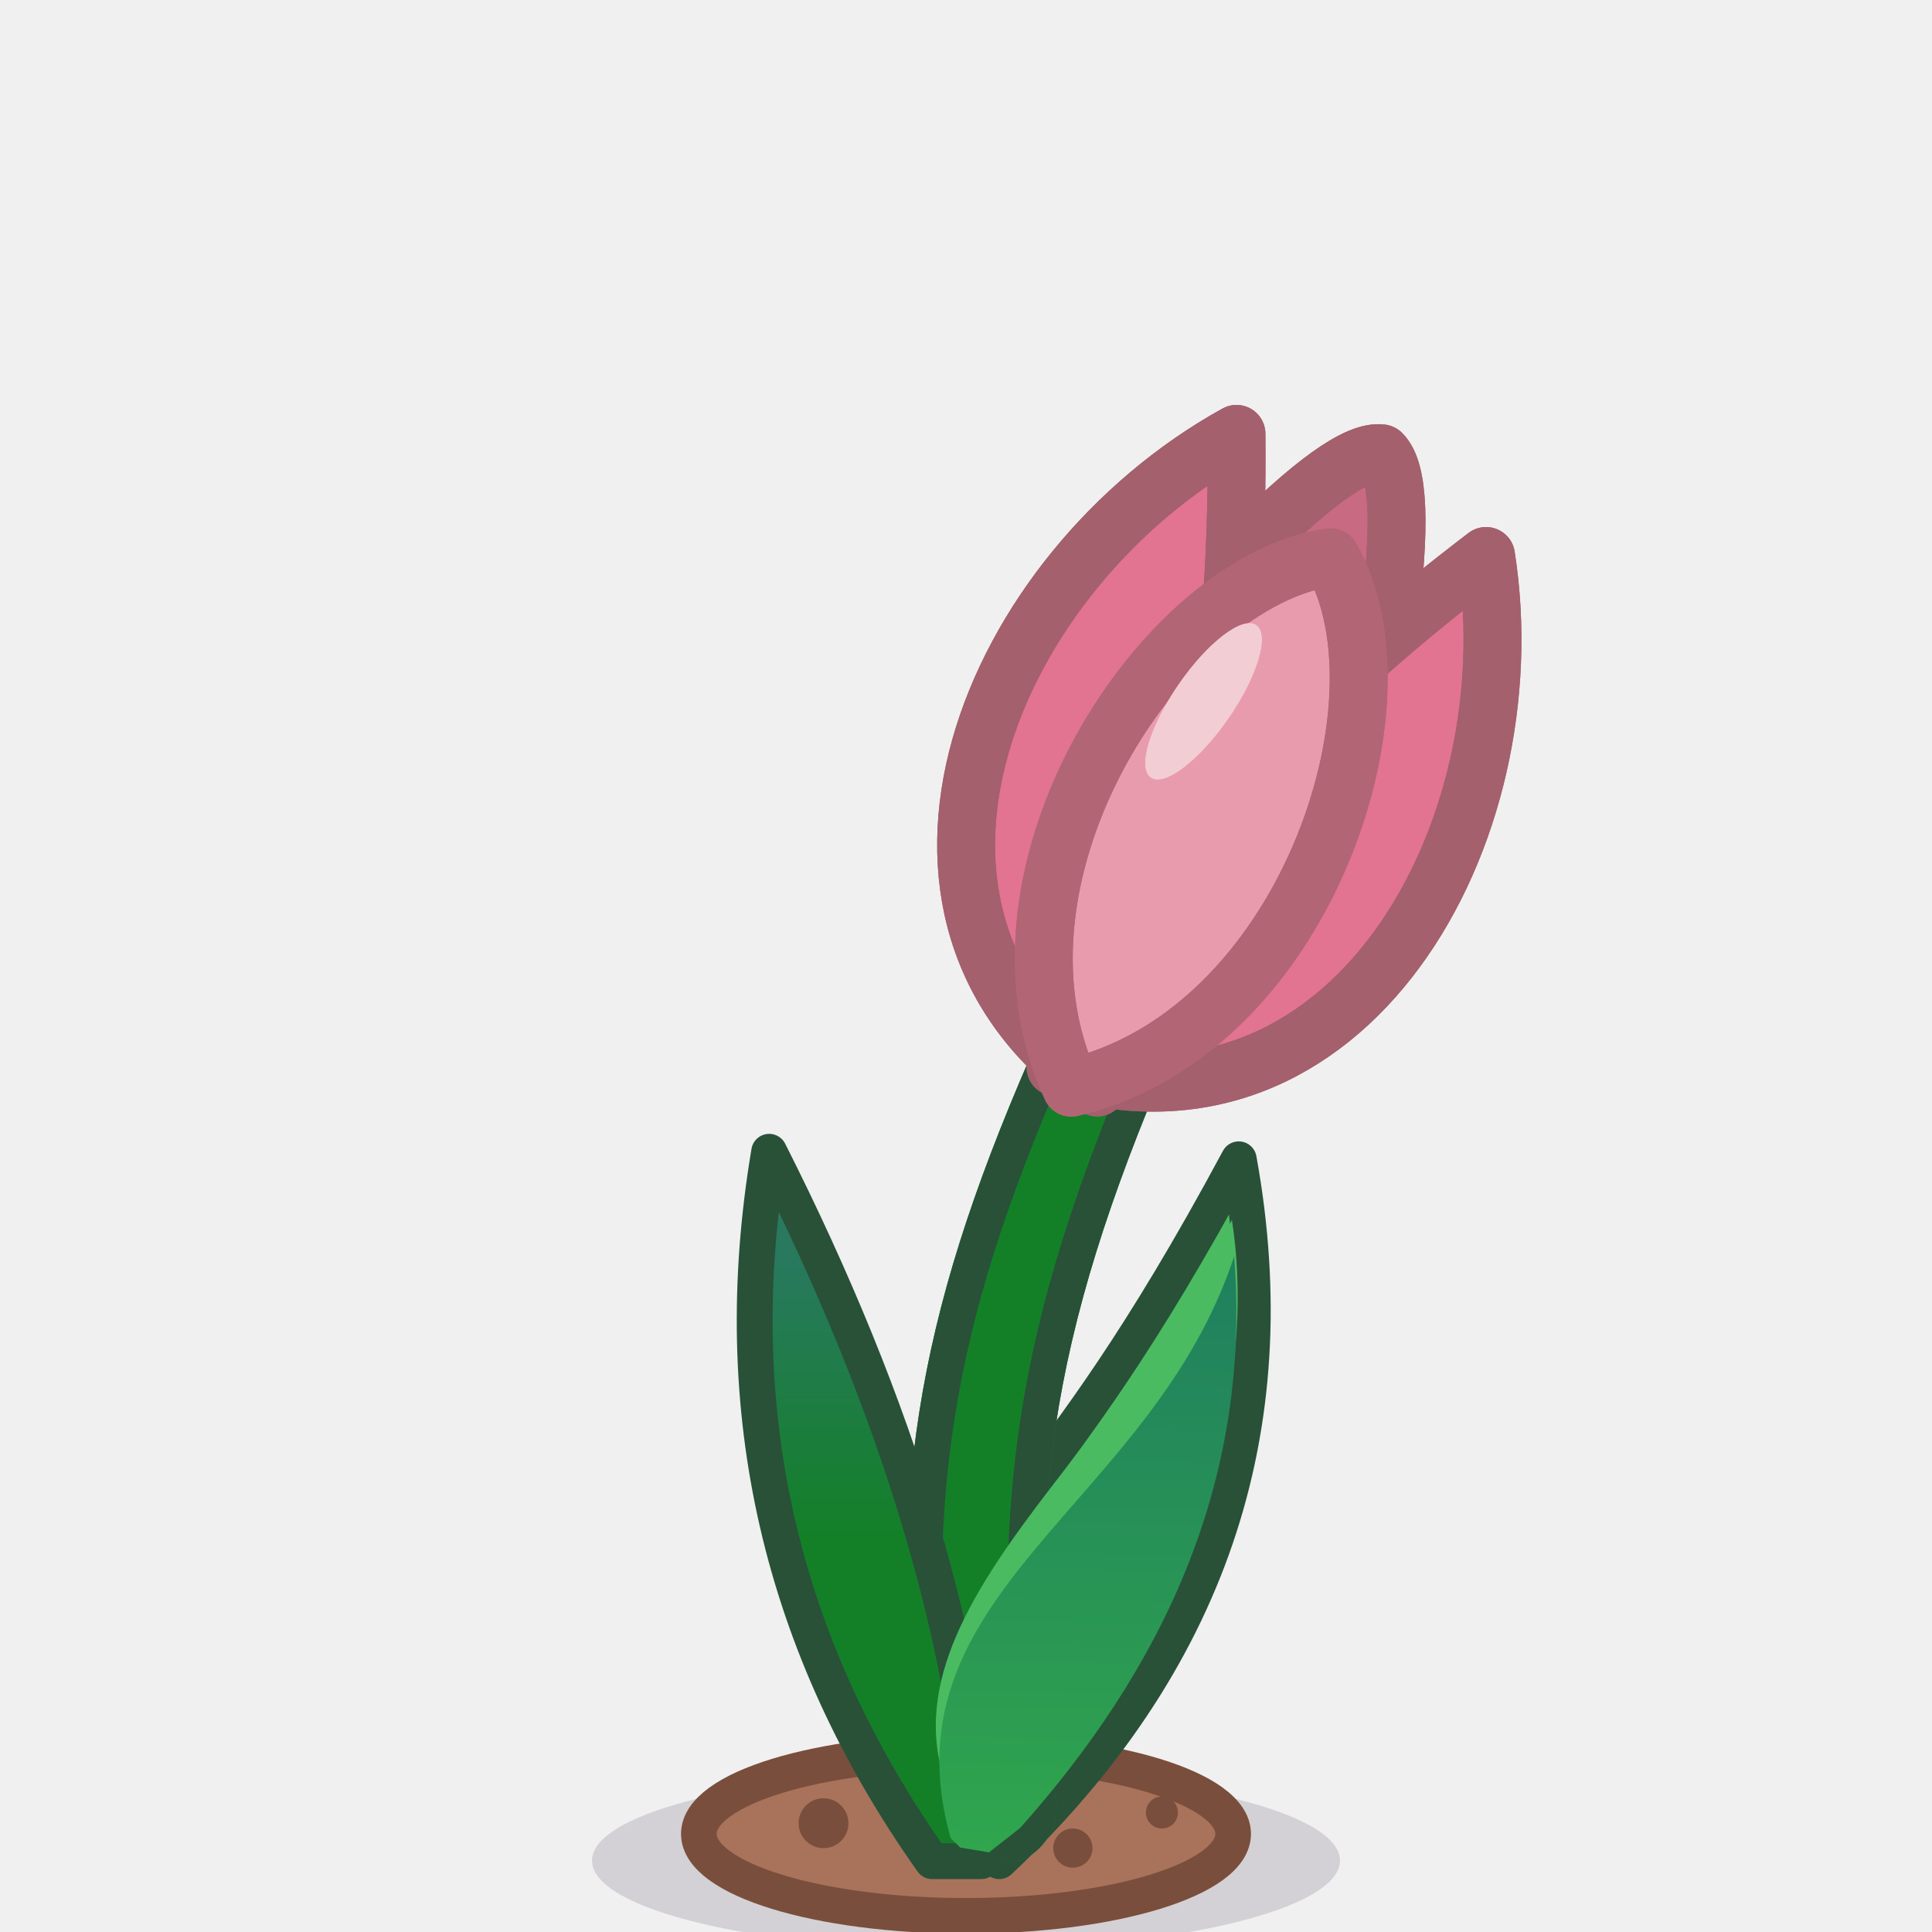
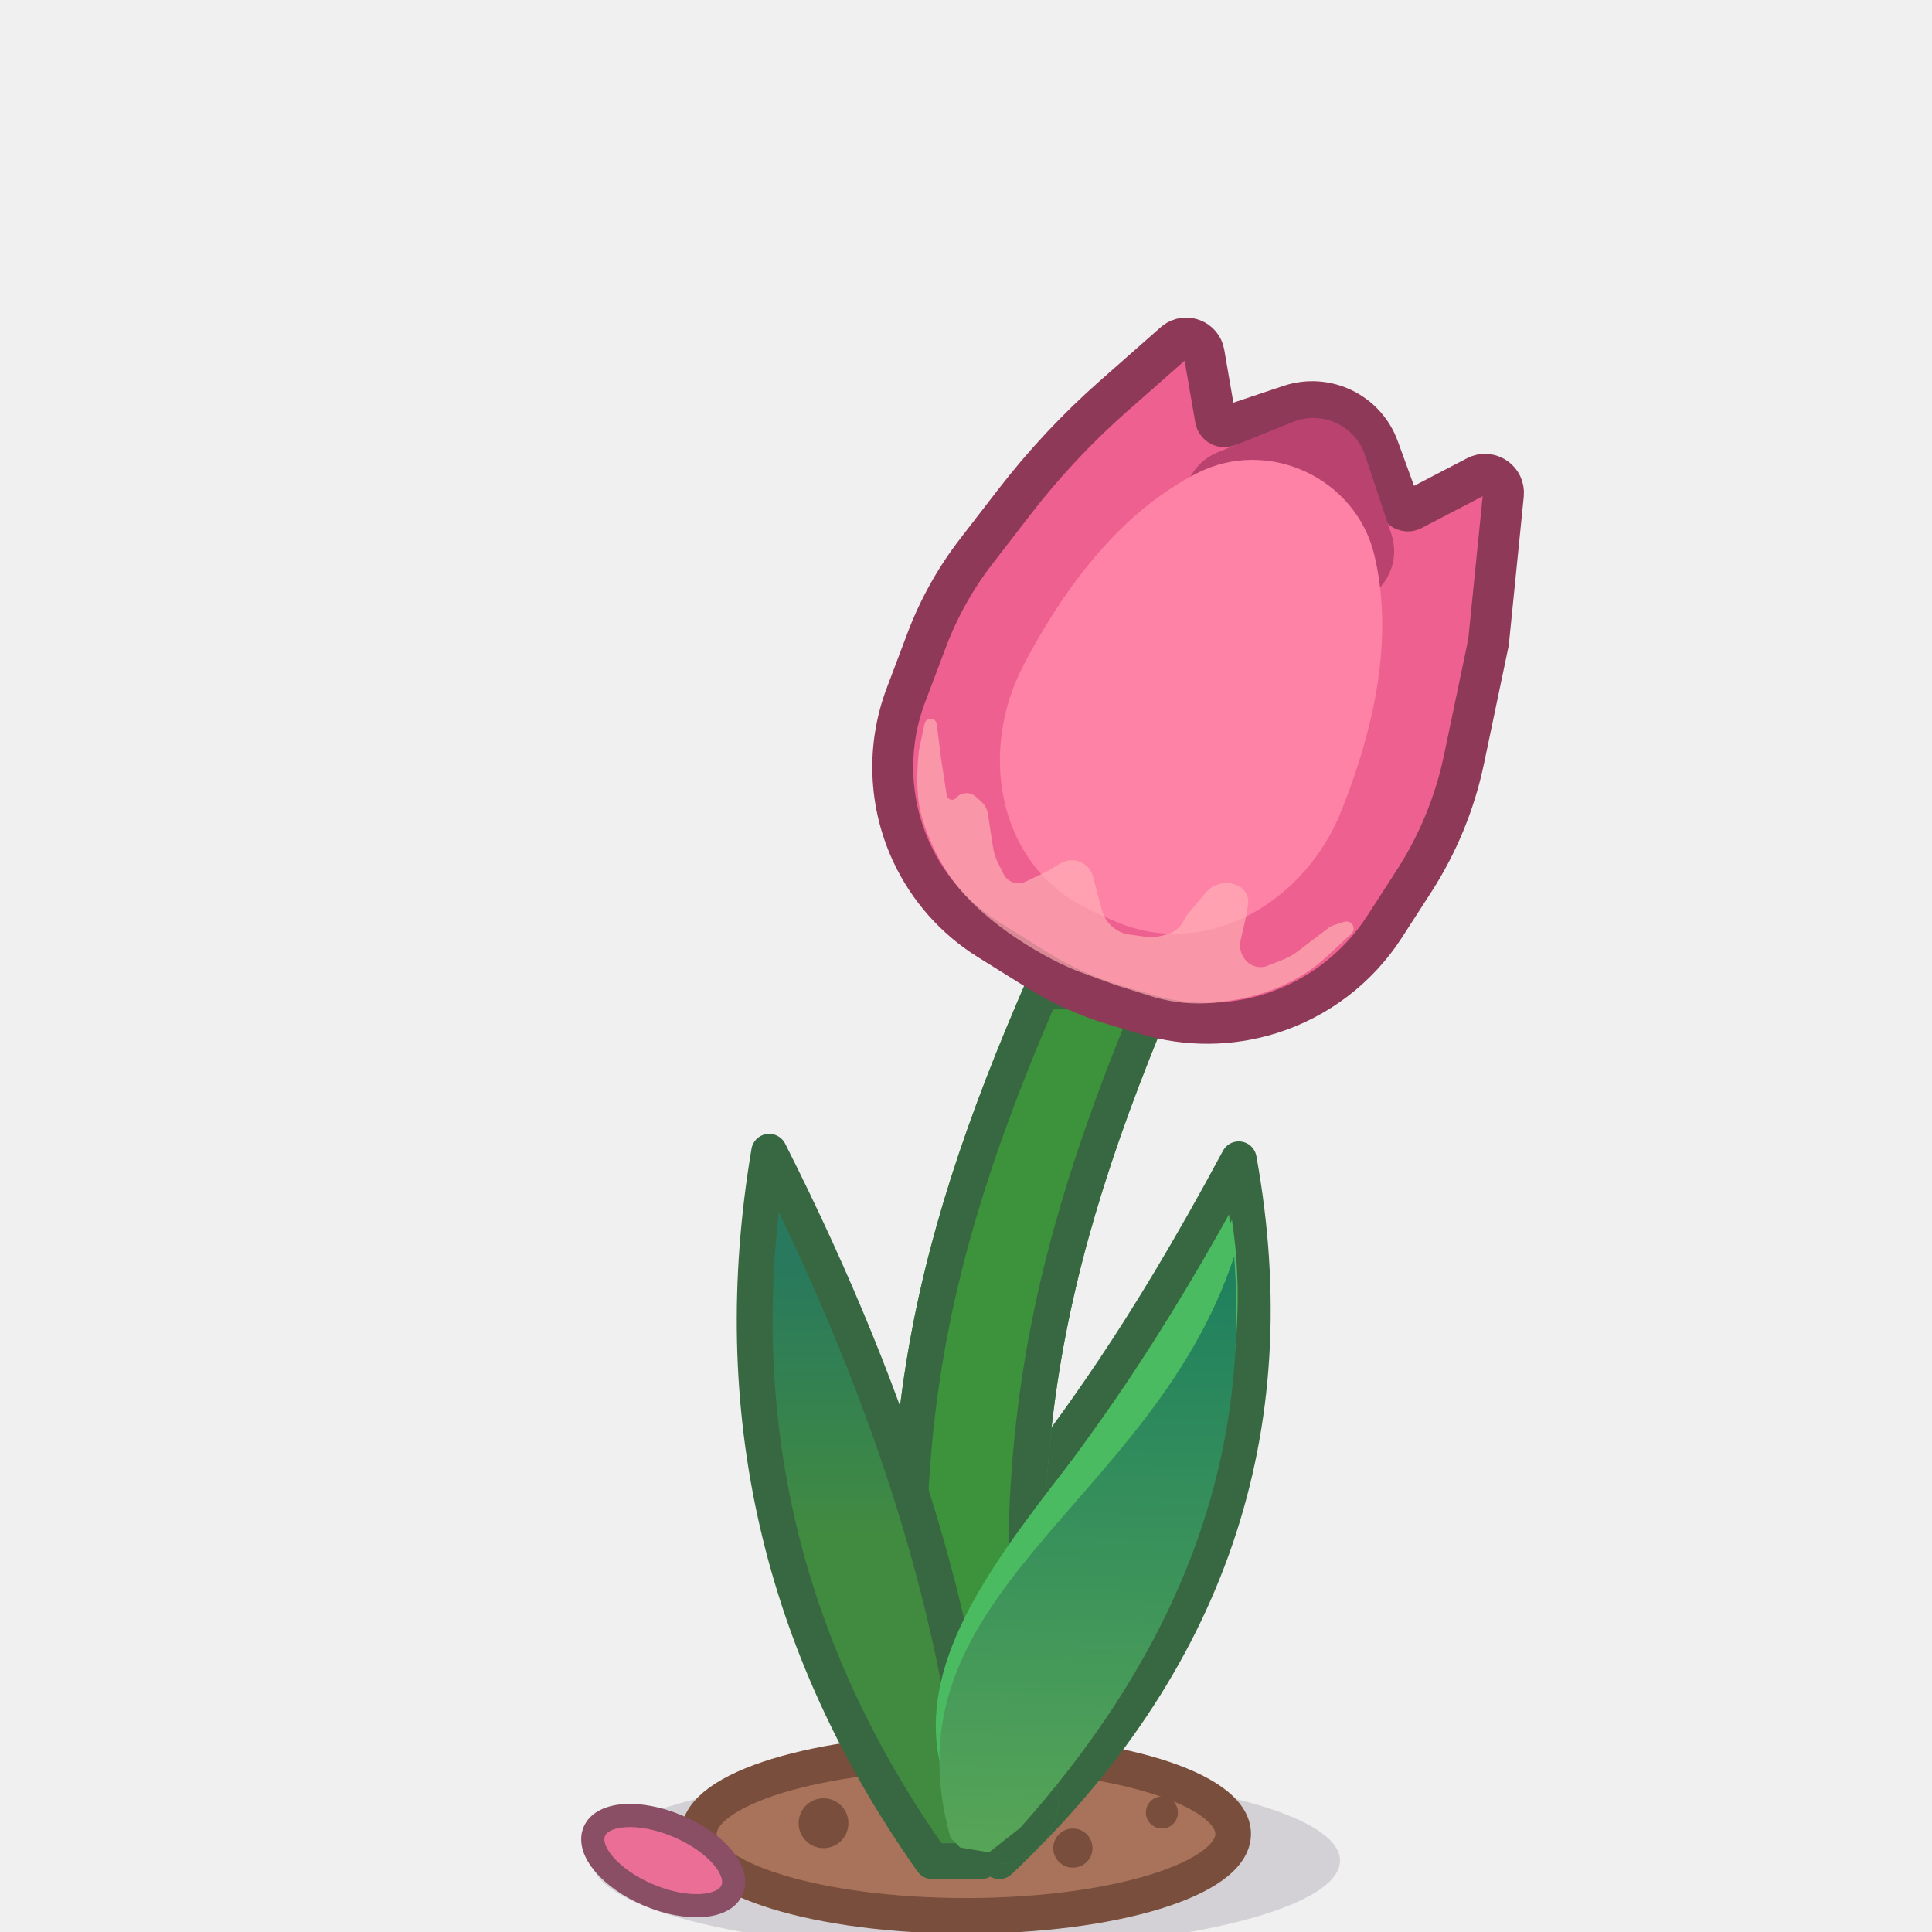
- <svg xmlns="http://www.w3.org/2000/svg" xmlns:xlink="http://www.w3.org/1999/xlink" width="256" height="256" viewBox="0 0 256 256" fill="none">
-   <g clip-path="url(#clip0_1216_3221)">
+ <svg xmlns="http://www.w3.org/2000/svg" width="256" height="256" viewBox="0 0 256 256" fill="none">
+   <g clip-path="url(#clip0_1255_3646)">
    <path d="M177.56 246.54C177.56 253.06 155.37 258.34 128 258.34C100.63 258.34 78.44 253.06 78.44 246.54C78.44 240.02 100.63 234.74 128 234.74C155.37 234.74 177.56 240.02 177.56 246.54Z" fill="#3E2F45" fill-opacity="0.16" />
    <path d="M163.4 243C163.4 249 147.55 253.86 128 253.86C108.45 253.86 92.6 249 92.6 243C92.6 237 108.45 232.14 128 232.14C147.55 232.14 163.4 237 163.4 243Z" fill="#A8735A" />
    <path d="M163.4 243C163.4 249 147.55 253.86 128 253.86C108.45 253.86 92.6 249 92.6 243C92.6 237 108.45 232.14 128 232.14C147.55 232.14 163.4 237 163.4 243Z" stroke-width="4.72" stroke-linecap="round" stroke-linejoin="round" stroke="#7A4E3C" />
    <path d="M112.42 241.58C112.42 243.41 110.94 244.89 109.12 244.89C107.3 244.89 105.82 243.41 105.82 241.58C105.82 239.76 107.3 238.28 109.12 238.28C110.94 238.28 112.42 239.76 112.42 241.58Z" fill="#7A4E3C" />
    <path d="M144.76 244.89C144.76 246.32 143.59 247.48 142.16 247.48C140.73 247.48 139.56 246.32 139.56 244.89C139.56 243.45 140.73 242.29 142.16 242.29C143.59 242.29 144.76 243.45 144.76 244.89Z" fill="#7A4E3C" />
    <path d="M156.08 240.17C156.08 241.34 155.13 242.29 153.96 242.29C152.79 242.29 151.84 241.34 151.84 240.17C151.84 238.99 152.79 238.04 153.96 238.04C155.13 238.04 156.08 238.99 156.08 240.17Z" fill="#7A4E3C" />
-     <path d="M132.408 246.616C160.072 220.511 170.649 189.511 164.14 153.616C137.742 202.784 129.619 197.053 123 226.314L132.408 246.616Z" fill="#4ABB61" stroke-width="4.75" stroke-linecap="round" stroke-linejoin="round" stroke="#285138" />
-     <use xlink:href="#stroke0_1216_3221" fill="#138028" />
-     <mask id="stroke1_1216_3221" fill="white">
-       <use xlink:href="#stroke0_1216_3221" />
+     <path d="M132.408 246.616C160.072 220.511 170.649 189.511 164.14 153.616C137.742 202.784 129.619 197.053 123 226.314L132.408 246.616Z" fill="#4ABB61" stroke-width="4.75" stroke-linecap="round" stroke-linejoin="round" stroke="#386841" />
+     <path d="M136.424 129C144.46 129 148.965 129 157 129C139.034 170.421 135.573 195.786 140.168 237.79C140.702 242.678 136.913 247 131.997 247C125.549 247 120.096 242.161 119.482 235.742C115.405 193.074 119.327 167.967 136.424 129Z" fill="#3C933C" />
+     <mask id="mask0_1255_3646" style="mask-type:luminance" maskUnits="userSpaceOnUse" x="118" y="129" width="39" height="119">
+       <path d="M136.424 129C144.46 129 148.965 129 157 129C139.034 170.421 135.573 195.786 140.168 237.79C140.702 242.678 136.913 247 131.997 247C125.549 247 120.096 242.161 119.482 235.742C115.405 193.074 119.327 167.967 136.424 129Z" fill="white" />
    </mask>
-     <path d="M136.535 140C143.746 140 147.789 140 155 140C138.863 177.592 135.766 200.599 139.905 238.746C140.38 243.129 136.981 247 132.573 247C126.781 247 121.886 242.649 121.339 236.884C117.665 198.138 121.179 175.363 136.535 140Z" stroke-width="9.5" stroke="#285138" mask="url(#stroke1_1216_3221)" />
-     <path d="M123.52 246.616C103.36 218.131 96.16 186.798 101.92 152.616C119.2 186.798 128.56 218.131 130 246.616H123.52Z" fill="url(#paint0_linear_1216_3221)" stroke-width="4.75" stroke-linecap="round" stroke-linejoin="round" stroke="#285138" />
+     <g mask="url(#mask0_1255_3646)">
+       <path d="M136.424 129C144.46 129 148.965 129 157 129C139.034 170.421 135.573 195.786 140.168 237.79C140.702 242.678 136.913 247 131.997 247C125.549 247 120.096 242.161 119.482 235.742C115.405 193.074 119.327 167.967 136.424 129Z" stroke-width="9.5" stroke="#386841" />
+     </g>
+     <path d="M123.52 246.616C103.36 218.131 96.16 186.798 101.92 152.616C119.2 186.798 128.56 218.131 130 246.616H123.52Z" fill="url(#paint0_linear_1255_3646)" stroke-width="4.75" stroke-linecap="round" stroke-linejoin="round" stroke="#386841" />
    <path d="M129.123 243.508C138.289 246.154 169.242 199.842 163.232 161.616C149.408 193.285 110.04 216.847 129.123 243.508Z" fill="#4ABB61" />
-     <path d="M135.177 242.208C153.558 221.599 165.934 196.847 163.531 166.472C152.655 199.559 116.791 210.929 125.955 243.537L127.228 244.81L131.049 245.447L135.177 242.208Z" fill="url(#paint1_linear_1216_3221)" />
-     <path d="M128.66 115.43C158.52 77.663 176.657 59.21 183.07 60.07C187.683 64.603 184.247 90.247 172.76 137C150.867 144.507 136.167 137.317 128.66 115.43Z" fill="#C86A82" />
-     <path d="M128.66 115.43C158.52 77.663 176.657 59.21 183.07 60.07C187.683 64.603 184.247 90.247 172.76 137C150.867 144.507 136.167 137.317 128.66 115.43Z" fill="#C86A82" />
-     <path d="M128.66 115.43C158.52 77.663 176.657 59.21 183.07 60.07C187.683 64.603 184.247 90.247 172.76 137C150.867 144.507 136.167 137.317 128.66 115.43Z" stroke-width="7.67" stroke-linecap="round" stroke-linejoin="round" stroke="#A4606C" />
-     <path d="M128.66 115.43C158.52 77.663 176.657 59.21 183.07 60.07C187.683 64.603 184.247 90.247 172.76 137C150.867 144.507 136.167 137.317 128.66 115.43Z" stroke-width="7.67" stroke-linecap="round" stroke-linejoin="round" stroke="#A4606C" />
-     <path d="M145.38 144.1C112.25 121.06 131.06 75.61 163.84 57.49C164.07 84.93 161.56 111.03 145.38 144.1Z" fill="#E27391" />
-     <path d="M145.38 144.1C112.25 121.06 131.06 75.61 163.84 57.49C164.07 84.93 161.56 111.03 145.38 144.1Z" fill="#E27391" />
-     <path d="M145.38 144.1C112.25 121.06 131.06 75.61 163.84 57.49C164.07 84.93 161.56 111.03 145.38 144.1Z" stroke-width="7.67" stroke-linecap="round" stroke-linejoin="round" stroke="#A4606C" />
-     <path d="M145.38 144.1C112.25 121.06 131.06 75.61 163.84 57.49C164.07 84.93 161.56 111.03 145.38 144.1Z" stroke-width="7.67" stroke-linecap="round" stroke-linejoin="round" stroke="#A4606C" />
-     <path d="M139.86 141.4C178.39 153.41 202.72 110.67 196.91 73.67C175.1 90.33 156.04 108.33 139.86 141.4Z" fill="#E27391" />
-     <path d="M139.86 141.4C178.39 153.41 202.72 110.67 196.91 73.67C175.1 90.33 156.04 108.33 139.86 141.4Z" fill="#E27391" />
-     <path d="M139.86 141.4C178.39 153.41 202.72 110.67 196.91 73.67C175.1 90.33 156.04 108.33 139.86 141.4Z" stroke-width="7.67" stroke-linecap="round" stroke-linejoin="round" stroke="#A4606C" />
-     <path d="M139.86 141.4C178.39 153.41 202.72 110.67 196.91 73.67C175.1 90.33 156.04 108.33 139.86 141.4Z" stroke-width="7.67" stroke-linecap="round" stroke-linejoin="round" stroke="#A4606C" />
-     <path d="M141.95 144.12C128.66 115.43 154.4 76.78 176.33 73.85C187.47 92.96 172.76 137 141.95 144.12Z" fill="#E99BAE" />
-     <path d="M141.95 144.12C128.66 115.43 154.4 76.78 176.33 73.85C187.47 92.96 172.76 137 141.95 144.12Z" fill="#E99BAE" />
-     <path d="M141.95 144.12C128.66 115.43 154.4 76.78 176.33 73.85C187.47 92.96 172.76 137 141.95 144.12Z" stroke-width="7.67" stroke-linecap="round" stroke-linejoin="round" stroke="#B26575" />
-     <path d="M141.95 144.12C128.66 115.43 154.4 76.78 176.33 73.85C187.47 92.96 172.76 137 141.95 144.12Z" stroke-width="7.67" stroke-linecap="round" stroke-linejoin="round" stroke="#B26575" />
-     <path d="M162.76 95.2C158.9 100.77 154.31 104.28 152.5 103.02C150.69 101.77 152.34 96.24 156.2 90.66C160.05 85.09 164.65 81.58 166.46 82.84C168.27 84.09 166.61 89.63 162.76 95.2Z" fill="#F2CDD3" />
-     <path d="M162.76 95.2C158.9 100.77 154.31 104.28 152.5 103.02C150.69 101.77 152.34 96.24 156.2 90.66C160.05 85.09 164.65 81.58 166.46 82.84C168.27 84.09 166.61 89.63 162.76 95.2Z" fill="#F2CDD3" />
+     <path d="M135.177 242.208C153.558 221.599 165.934 196.847 163.531 166.472C152.655 199.559 116.791 210.929 125.955 243.537L127.228 244.81L131.049 245.447L135.177 242.208Z" fill="url(#paint1_linear_1255_3646)" />
+     <path d="M129.351 73.066L134.403 66.519C138.332 61.429 142.738 56.726 147.561 52.474L155.694 45.306C157.128 44.187 159.237 45.002 159.547 46.795L161.054 55.533C161.068 55.613 161.09 55.69 161.119 55.766C161.353 56.372 162.024 56.687 162.64 56.48L170.916 53.708C175.716 52.1 180.923 54.609 182.656 59.365L185.406 66.913C185.633 67.536 186.319 67.861 186.945 67.641C186.999 67.622 187.052 67.599 187.103 67.572L195.639 63.126C197.228 62.299 199.138 63.4 199.218 65.19C199.223 65.308 199.22 65.427 199.208 65.544L197.236 85.101L193.984 100.635C192.783 106.373 190.537 111.84 187.357 116.765L183.47 122.787C179.921 128.284 174.56 132.363 168.317 134.317C163.018 135.976 157.345 136.021 152.021 134.446L147.837 133.209C144.178 132.127 140.683 130.555 137.445 128.537L130.98 124.506C126.549 121.743 123.017 117.752 120.813 113.019C117.754 106.448 117.471 98.921 120.03 92.14L122.793 84.815C124.385 80.596 126.595 76.636 129.351 73.066Z" fill="#ED608F" stroke-width="5.422" stroke="#8F3959" />
+     <path d="M171.316 55.91C175.182 54.35 179.562 56.373 180.881 60.327L184.344 70.713C186.362 76.766 180.124 82.275 174.368 79.523L161.003 73.134C155.33 70.422 155.584 62.261 161.415 59.907L171.316 55.91Z" fill="#BA426E" />
+     <path d="M143.364 120.028C132.117 114.033 129.701 99.414 135.622 88.128C142.149 75.687 149.802 67.216 158.581 62.716C167.976 57.9 179.67 63.289 182.112 73.56C184.394 83.157 182.926 94.478 177.708 107.524C172.975 119.357 160.292 127.017 148.428 122.362C146.695 121.682 145.007 120.904 143.364 120.028Z" fill="#FE81A6" />
+     <path opacity="0.66" d="M127.36 118.028C124.645 114.857 123.133 111.412 122.294 108.766C121.43 106.041 121.437 103.142 121.684 100.294L121.753 99.499L122.511 95.888C122.596 95.484 122.968 95.206 123.379 95.239C123.766 95.27 124.078 95.569 124.126 95.954L124.684 100.429L125.451 105.385C125.543 105.984 126.303 106.188 126.684 105.717C127.354 104.953 128.518 104.879 129.279 105.553L129.995 106.187C130.48 106.617 130.801 107.204 130.9 107.845L131.59 112.308C131.699 113.01 131.915 113.691 132.231 114.328L132.967 115.809C133.192 116.261 133.565 116.622 134.023 116.834C134.622 117.11 135.312 117.104 135.907 116.819L138.829 115.418L140.522 114.401C140.648 114.325 140.781 114.258 140.917 114.202C142.539 113.538 144.376 114.451 144.826 116.144L145.444 118.467L146.011 120.595C146.349 121.868 147.237 122.923 148.433 123.474C148.826 123.656 149.243 123.778 149.672 123.838L151.79 124.134C152.452 124.226 153.127 124.19 153.776 124.027L154.532 123.837C155.583 123.574 156.458 122.849 156.911 121.865C157.046 121.572 157.219 121.3 157.427 121.054L159.321 118.811L159.765 118.284C160.806 117.052 162.543 116.665 164.008 117.341C164.985 117.791 165.542 118.838 165.368 119.9L165.109 121.478L164.389 124.587C164.202 125.394 164.36 126.242 164.825 126.927L164.887 127.019C165.151 127.407 165.515 127.716 165.941 127.913C166.581 128.208 167.314 128.227 167.969 127.967L170.062 127.137C170.723 126.874 171.345 126.523 171.911 126.092L176.108 122.901C176.26 122.786 176.43 122.697 176.611 122.637L178.122 122.144C178.877 121.897 179.582 122.634 179.301 123.377C179.249 123.515 179.166 123.639 179.058 123.738L175.717 126.826C174.362 128.078 172.843 129.139 171.201 129.978L170.894 130.135C169.817 130.686 168.697 131.15 167.545 131.523L167.335 131.591C165.923 132.047 164.474 132.38 163.004 132.584L161.714 132.764C160.402 132.946 159.076 133.004 157.754 132.937C156.546 132.875 155.347 132.709 154.168 132.44L153.29 132.241L147.773 130.508L143.518 128.945C140.248 127.836 132.194 123.671 127.36 118.028Z" fill="#FFB2B4" />
+     <path d="M97.01 250.4C95.94 252.92 90.99 253.24 85.95 251.1C80.91 248.97 77.68 245.2 78.75 242.68C79.82 240.16 84.77 239.84 89.81 241.98C94.85 244.11 98.08 247.88 97.01 250.4Z" fill="#EB6E97" stroke-width="3.07" stroke-linecap="round" stroke-linejoin="round" stroke="#8A4F65" />
  </g>
  <defs>
-     <linearGradient id="paint0_linear_1216_3221" x1="115" y1="152.616" x2="115" y2="246.616" gradientUnits="userSpaceOnUse">
+     <linearGradient id="paint0_linear_1255_3646" x1="115" y1="152.616" x2="115" y2="246.616" gradientUnits="userSpaceOnUse">
      <stop offset="0.154" stop-color="#28795E" />
-       <stop offset="0.543" stop-color="#138028" />
+       <stop offset="0.543" stop-color="#418B41" />
    </linearGradient>
-     <linearGradient id="paint1_linear_1216_3221" x1="146.394" y1="169.765" x2="144.461" y2="246.065" gradientUnits="userSpaceOnUse">
+     <linearGradient id="paint1_linear_1255_3646" x1="146.394" y1="169.765" x2="144.461" y2="246.065" gradientUnits="userSpaceOnUse">
      <stop stop-color="#20815E" />
-       <stop offset="1" stop-color="#30A64D" />
+       <stop offset="1" stop-color="#57A557" />
    </linearGradient>
-     <clipPath id="clip0_1216_3221">
+     <clipPath id="clip0_1255_3646">
      <rect width="256" height="256" fill="white" />
    </clipPath>
-     <path id="stroke0_1216_3221" d="M136.535 140C143.746 140 147.789 140 155 140C138.863 177.592 135.766 200.599 139.905 238.746C140.38 243.129 136.981 247 132.573 247C126.781 247 121.886 242.649 121.339 236.884C117.665 198.138 121.179 175.363 136.535 140Z" />
  </defs>
</svg>
